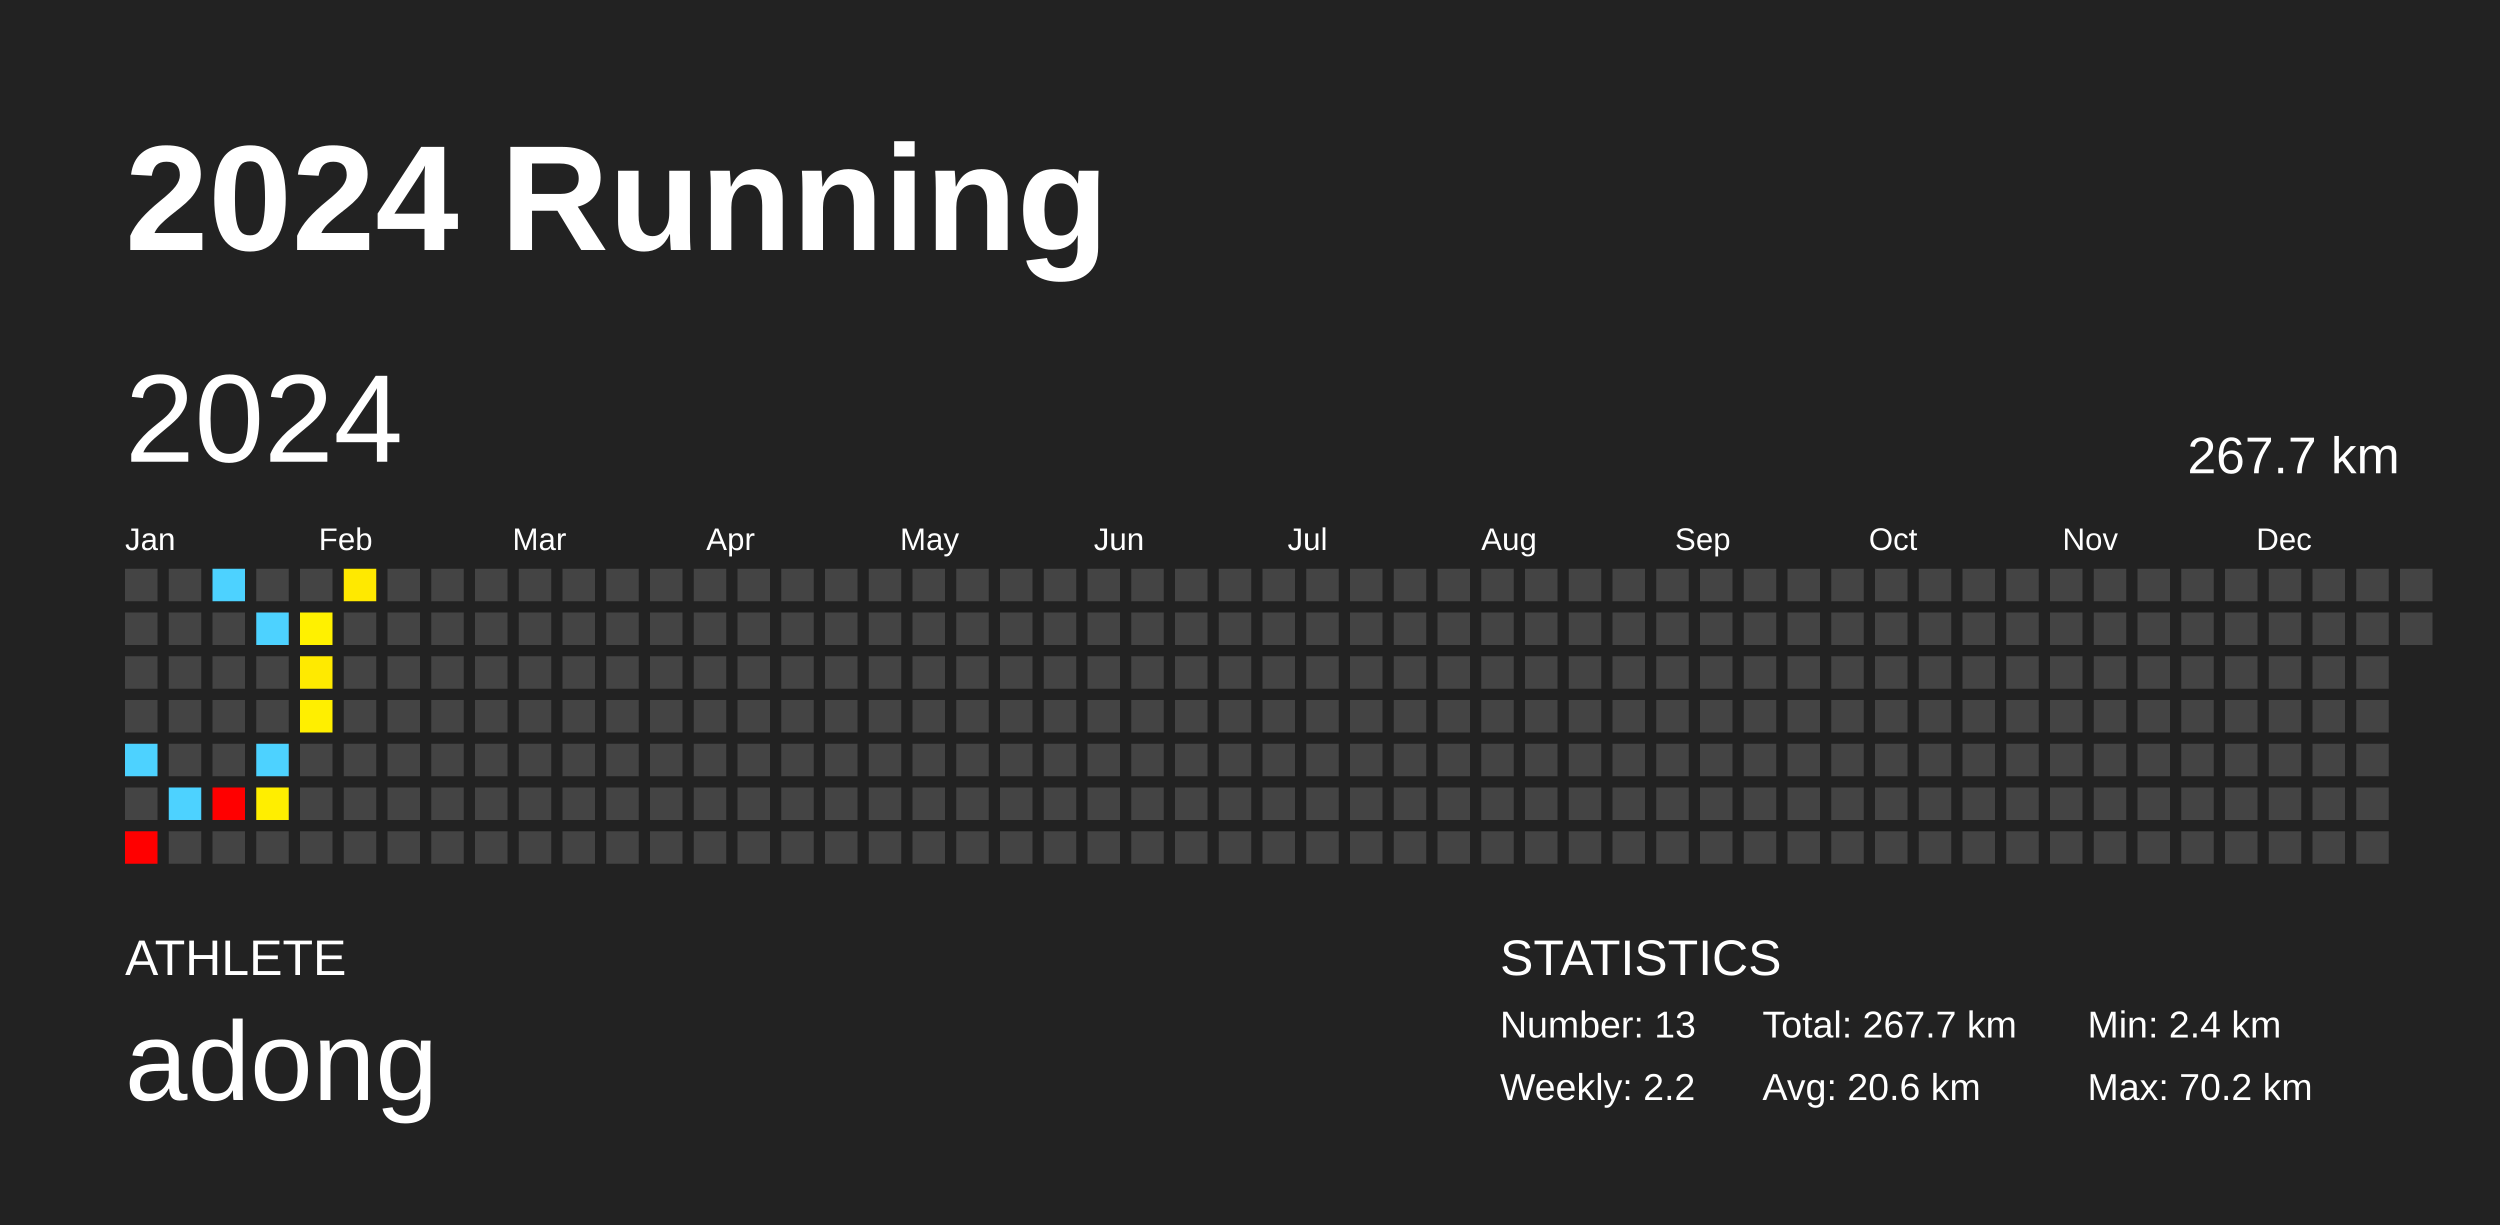
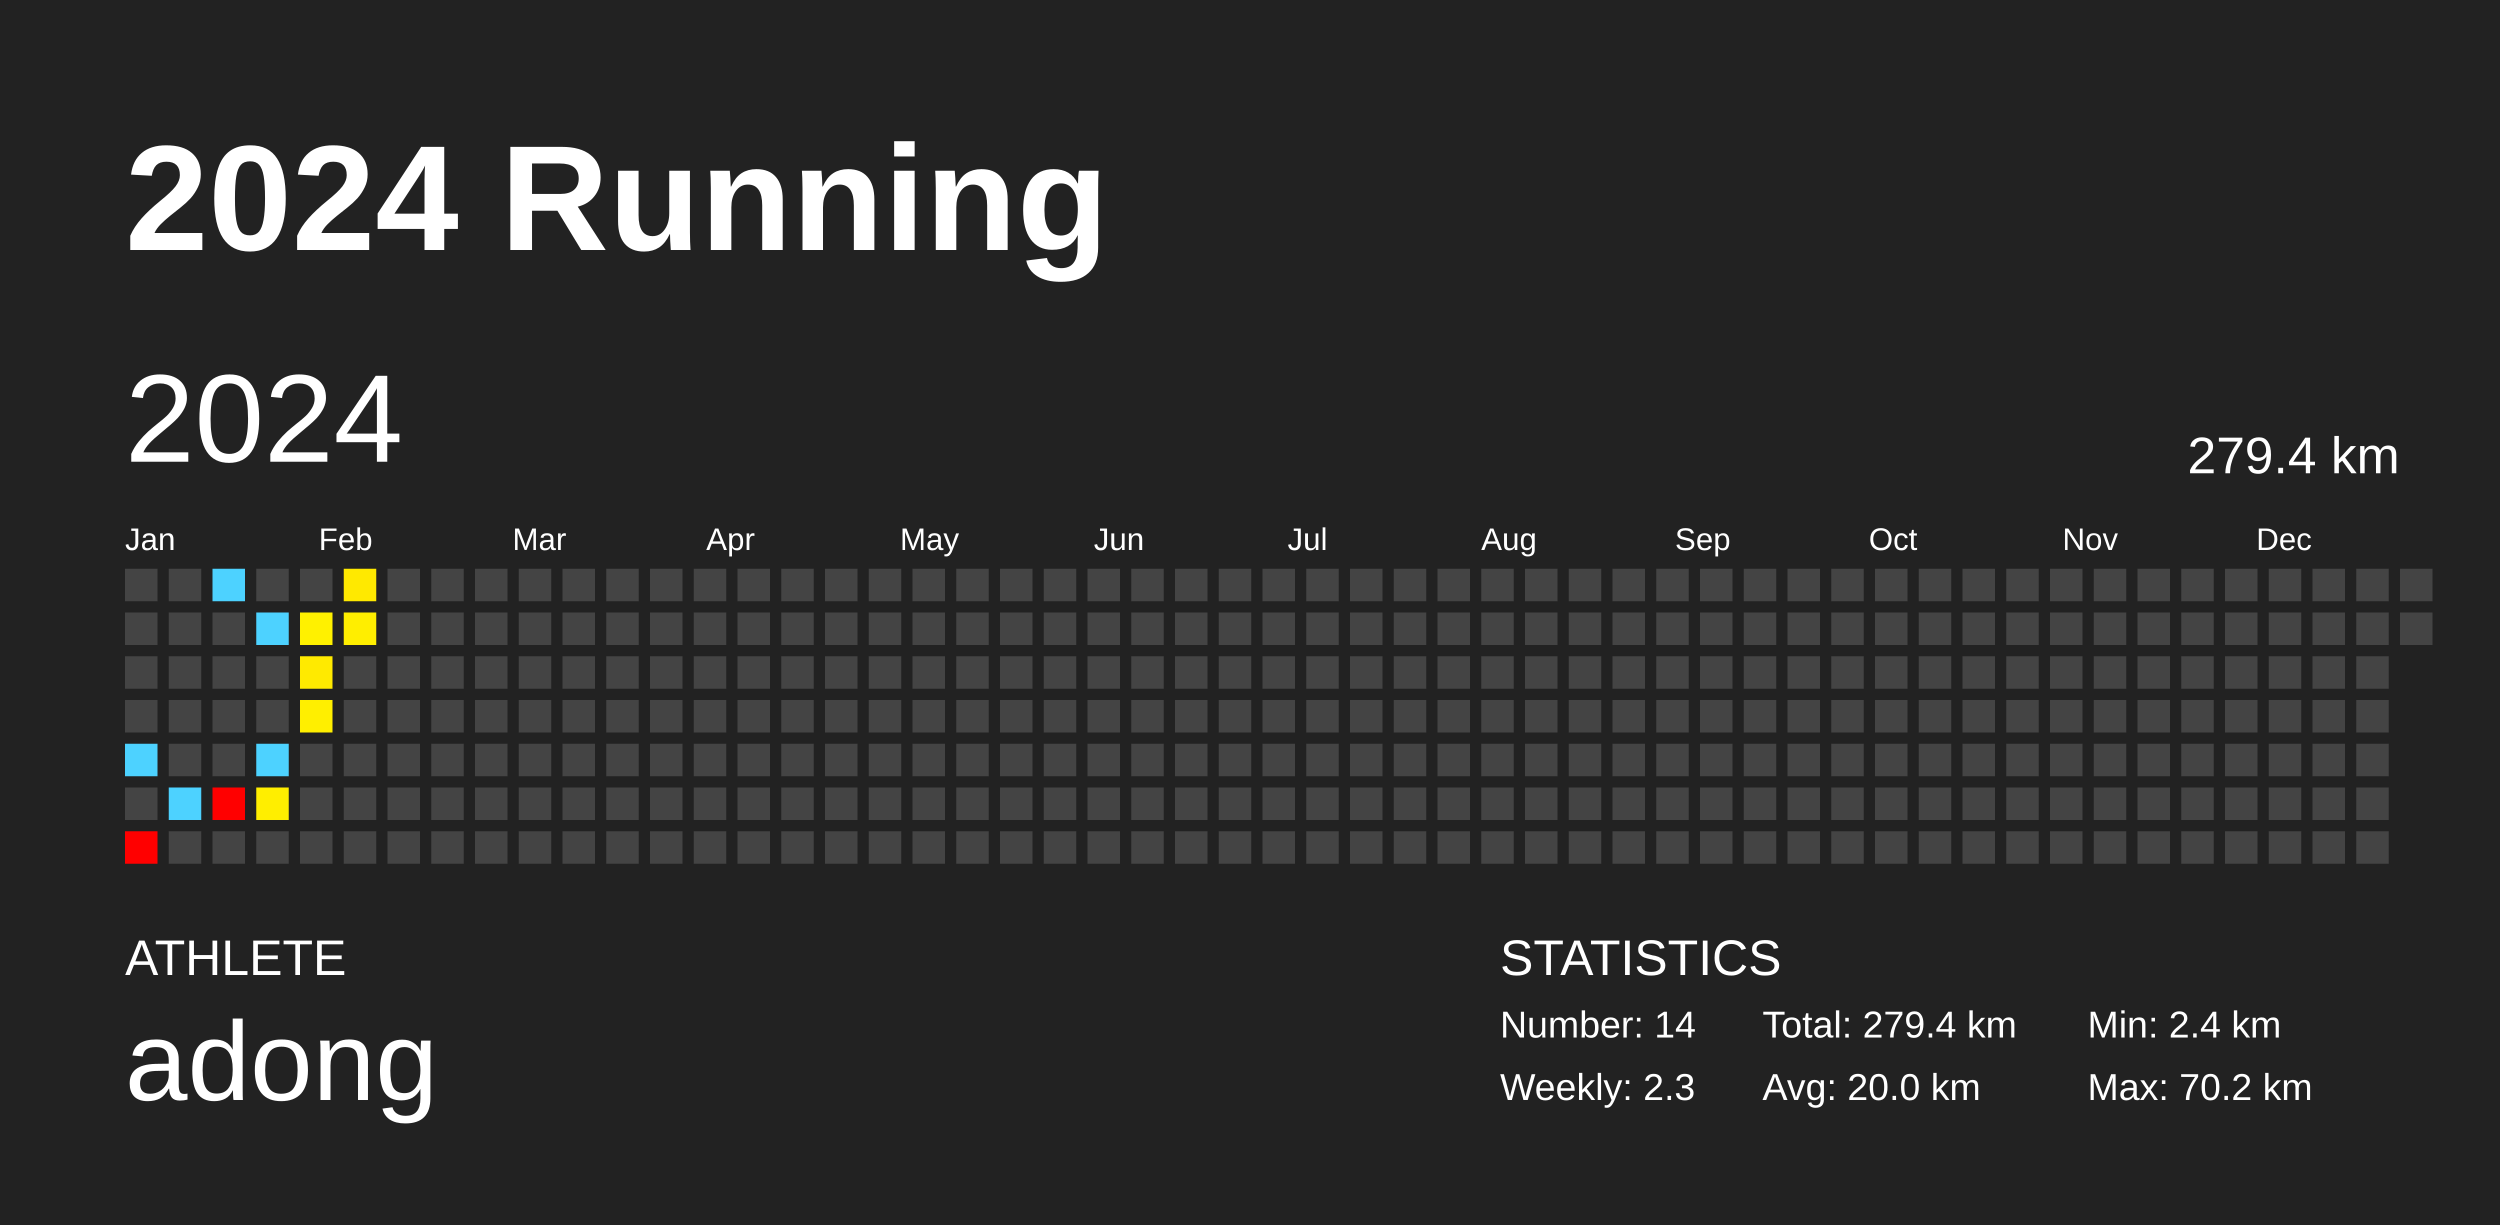
<svg xmlns="http://www.w3.org/2000/svg" baseProfile="full" height="98mm" version="1.1" viewBox="0,0,200,98" width="200mm">
  <defs />
  <rect fill="#222222" height="98" width="200" x="0" y="0" />
  <text fill="#FFFFFF" style="font-size:12px; font-family:Arial; font-weight:bold;" x="10" y="20">2024 Running</text>
  <text fill="#FFFFFF" style="font-size:4px; font-family:Arial" x="10" y="78">ATHLETE</text>
  <text fill="#FFFFFF" style="font-size:9px; font-family:Arial" x="10" y="88">adong</text>
  <text fill="#FFFFFF" style="font-size:4px; font-family:Arial" x="120" y="78">STATISTICS</text>
-   <text fill="#FFFFFF" style="font-size:3px; font-family:Arial" x="120" y="83">Number: 13</text>
-   <text fill="#FFFFFF" style="font-size:3px; font-family:Arial" x="120" y="88">Weekly: 2.2</text>
-   <text fill="#FFFFFF" style="font-size:3px; font-family:Arial" x="141" y="83">Total: 267.7 km</text>
-   <text fill="#FFFFFF" style="font-size:3px; font-family:Arial" x="141" y="88">Avg: 20.6 km</text>
+   <text fill="#FFFFFF" style="font-size:3px; font-family:Arial" x="120" y="83">Number: 14</text>
+   <text fill="#FFFFFF" style="font-size:3px; font-family:Arial" x="120" y="88">Weekly: 2.3</text>
+   <text fill="#FFFFFF" style="font-size:3px; font-family:Arial" x="141" y="83">Total: 279.4 km</text>
+   <text fill="#FFFFFF" style="font-size:3px; font-family:Arial" x="141" y="88">Avg: 20.0 km</text>
  <text fill="#FFFFFF" style="font-size:3px; font-family:Arial" x="167" y="83">Min: 2.4 km</text>
  <text fill="#FFFFFF" style="font-size:3px; font-family:Arial" x="167" y="88">Max: 70.2 km</text>
  <text dominant-baseline="hanging" fill="#FFFFFF" style="font-size:10.0px; font-family:Arial;" x="10" y="30">2024</text>
-   <text dominant-baseline="hanging" fill="#FFFFFF" style="font-size:4.125px; font-family:Arial;" x="175" y="35">267.7 km</text>
+   <text dominant-baseline="hanging" fill="#FFFFFF" style="font-size:4.125px; font-family:Arial;" x="175" y="35">279.4 km</text>
  <text fill="#FFFFFF" style="font-size:2.5px; font-family:Arial" x="10.0" y="44">Jan</text>
  <text fill="#FFFFFF" style="font-size:2.5px; font-family:Arial" x="25.5" y="44">Feb</text>
  <text fill="#FFFFFF" style="font-size:2.5px; font-family:Arial" x="41.0" y="44">Mar</text>
  <text fill="#FFFFFF" style="font-size:2.5px; font-family:Arial" x="56.5" y="44">Apr</text>
  <text fill="#FFFFFF" style="font-size:2.5px; font-family:Arial" x="72.0" y="44">May</text>
  <text fill="#FFFFFF" style="font-size:2.5px; font-family:Arial" x="87.5" y="44">Jun</text>
  <text fill="#FFFFFF" style="font-size:2.5px; font-family:Arial" x="103.0" y="44">Jul</text>
  <text fill="#FFFFFF" style="font-size:2.5px; font-family:Arial" x="118.5" y="44">Aug</text>
  <text fill="#FFFFFF" style="font-size:2.5px; font-family:Arial" x="134.0" y="44">Sep</text>
  <text fill="#FFFFFF" style="font-size:2.5px; font-family:Arial" x="149.5" y="44">Oct</text>
  <text fill="#FFFFFF" style="font-size:2.5px; font-family:Arial" x="165.0" y="44">Nov</text>
  <text fill="#FFFFFF" style="font-size:2.5px; font-family:Arial" x="180.5" y="44">Dec</text>
  <rect fill="#444444" height="2.6" width="2.6" x="10.0" y="45.5" />
  <rect fill="#444444" height="2.6" width="2.6" x="10.0" y="49.0" />
  <rect fill="#444444" height="2.6" width="2.6" x="10.0" y="52.5" />
  <rect fill="#444444" height="2.6" width="2.6" x="10.0" y="56.0" />
  <rect fill="#4dd2ff" height="2.6" width="2.6" x="10.0" y="59.5" />
  <rect fill="#444444" height="2.6" width="2.6" x="10.0" y="63.0" />
  <rect fill="red" height="2.6" width="2.6" x="10.0" y="66.5" />
  <rect fill="#444444" height="2.6" width="2.6" x="13.5" y="45.5" />
  <rect fill="#444444" height="2.6" width="2.6" x="13.5" y="49.0" />
  <rect fill="#444444" height="2.6" width="2.6" x="13.5" y="52.5" />
  <rect fill="#444444" height="2.6" width="2.6" x="13.5" y="56.0" />
  <rect fill="#444444" height="2.6" width="2.6" x="13.5" y="59.5" />
  <rect fill="#4dd2ff" height="2.6" width="2.6" x="13.5" y="63.0" />
  <rect fill="#444444" height="2.6" width="2.6" x="13.5" y="66.5" />
  <rect fill="#4dd2ff" height="2.6" width="2.6" x="17.0" y="45.5" />
  <rect fill="#444444" height="2.6" width="2.6" x="17.0" y="49.0" />
  <rect fill="#444444" height="2.6" width="2.6" x="17.0" y="52.5" />
  <rect fill="#444444" height="2.6" width="2.6" x="17.0" y="56.0" />
  <rect fill="#444444" height="2.6" width="2.6" x="17.0" y="59.5" />
  <rect fill="red" height="2.6" width="2.6" x="17.0" y="63.0" />
  <rect fill="#444444" height="2.6" width="2.6" x="17.0" y="66.5" />
  <rect fill="#444444" height="2.6" width="2.6" x="20.5" y="45.5" />
  <rect fill="#4dd2ff" height="2.6" width="2.6" x="20.5" y="49.0" />
  <rect fill="#444444" height="2.6" width="2.6" x="20.5" y="52.5" />
  <rect fill="#444444" height="2.6" width="2.6" x="20.5" y="56.0" />
  <rect fill="#4dd2ff" height="2.6" width="2.6" x="20.5" y="59.5" />
  <rect fill="#ffee00" height="2.6" width="2.6" x="20.5" y="63.0" />
  <rect fill="#444444" height="2.6" width="2.6" x="20.5" y="66.5" />
  <rect fill="#444444" height="2.6" width="2.6" x="24.0" y="45.5" />
  <rect fill="#fff100" height="2.6" width="2.6" x="24.0" y="49.0" />
  <rect fill="#ffea00" height="2.6" width="2.6" x="24.0" y="52.5" />
  <rect fill="#ffef00" height="2.6" width="2.6" x="24.0" y="56.0" />
  <rect fill="#444444" height="2.6" width="2.6" x="24.0" y="59.5" />
  <rect fill="#444444" height="2.6" width="2.6" x="24.0" y="63.0" />
  <rect fill="#444444" height="2.6" width="2.6" x="24.0" y="66.5" />
  <rect fill="#ffe900" height="2.6" width="2.6" x="27.5" y="45.5" />
-   <rect fill="#444444" height="2.6" width="2.6" x="27.5" y="49.0" />
+   <rect fill="#ffee00" height="2.6" width="2.6" x="27.5" y="49.0" />
  <rect fill="#444444" height="2.6" width="2.6" x="27.5" y="52.5" />
  <rect fill="#444444" height="2.6" width="2.6" x="27.5" y="56.0" />
  <rect fill="#444444" height="2.6" width="2.6" x="27.5" y="59.5" />
  <rect fill="#444444" height="2.6" width="2.6" x="27.5" y="63.0" />
  <rect fill="#444444" height="2.6" width="2.6" x="27.5" y="66.5" />
  <rect fill="#444444" height="2.6" width="2.6" x="31.0" y="45.5" />
  <rect fill="#444444" height="2.6" width="2.6" x="31.0" y="49.0" />
  <rect fill="#444444" height="2.6" width="2.6" x="31.0" y="52.5" />
  <rect fill="#444444" height="2.6" width="2.6" x="31.0" y="56.0" />
  <rect fill="#444444" height="2.6" width="2.6" x="31.0" y="59.5" />
  <rect fill="#444444" height="2.6" width="2.6" x="31.0" y="63.0" />
  <rect fill="#444444" height="2.6" width="2.6" x="31.0" y="66.5" />
  <rect fill="#444444" height="2.6" width="2.6" x="34.5" y="45.5" />
  <rect fill="#444444" height="2.6" width="2.6" x="34.5" y="49.0" />
  <rect fill="#444444" height="2.6" width="2.6" x="34.5" y="52.5" />
  <rect fill="#444444" height="2.6" width="2.6" x="34.5" y="56.0" />
  <rect fill="#444444" height="2.6" width="2.6" x="34.5" y="59.5" />
  <rect fill="#444444" height="2.6" width="2.6" x="34.5" y="63.0" />
  <rect fill="#444444" height="2.6" width="2.6" x="34.5" y="66.5" />
  <rect fill="#444444" height="2.6" width="2.6" x="38.0" y="45.5" />
  <rect fill="#444444" height="2.6" width="2.6" x="38.0" y="49.0" />
  <rect fill="#444444" height="2.6" width="2.6" x="38.0" y="52.5" />
  <rect fill="#444444" height="2.6" width="2.6" x="38.0" y="56.0" />
  <rect fill="#444444" height="2.6" width="2.6" x="38.0" y="59.5" />
  <rect fill="#444444" height="2.6" width="2.6" x="38.0" y="63.0" />
  <rect fill="#444444" height="2.6" width="2.6" x="38.0" y="66.5" />
  <rect fill="#444444" height="2.6" width="2.6" x="41.5" y="45.5" />
  <rect fill="#444444" height="2.6" width="2.6" x="41.5" y="49.0" />
  <rect fill="#444444" height="2.6" width="2.6" x="41.5" y="52.5" />
  <rect fill="#444444" height="2.6" width="2.6" x="41.5" y="56.0" />
  <rect fill="#444444" height="2.6" width="2.6" x="41.5" y="59.5" />
  <rect fill="#444444" height="2.6" width="2.6" x="41.5" y="63.0" />
  <rect fill="#444444" height="2.6" width="2.6" x="41.5" y="66.5" />
  <rect fill="#444444" height="2.6" width="2.6" x="45.0" y="45.5" />
  <rect fill="#444444" height="2.6" width="2.6" x="45.0" y="49.0" />
  <rect fill="#444444" height="2.6" width="2.6" x="45.0" y="52.5" />
  <rect fill="#444444" height="2.6" width="2.6" x="45.0" y="56.0" />
  <rect fill="#444444" height="2.6" width="2.6" x="45.0" y="59.5" />
  <rect fill="#444444" height="2.6" width="2.6" x="45.0" y="63.0" />
  <rect fill="#444444" height="2.6" width="2.6" x="45.0" y="66.5" />
  <rect fill="#444444" height="2.6" width="2.6" x="48.5" y="45.5" />
  <rect fill="#444444" height="2.6" width="2.6" x="48.5" y="49.0" />
  <rect fill="#444444" height="2.6" width="2.6" x="48.5" y="52.5" />
  <rect fill="#444444" height="2.6" width="2.6" x="48.5" y="56.0" />
  <rect fill="#444444" height="2.6" width="2.6" x="48.5" y="59.5" />
  <rect fill="#444444" height="2.6" width="2.6" x="48.5" y="63.0" />
  <rect fill="#444444" height="2.6" width="2.6" x="48.5" y="66.5" />
  <rect fill="#444444" height="2.6" width="2.6" x="52.0" y="45.5" />
  <rect fill="#444444" height="2.6" width="2.6" x="52.0" y="49.0" />
  <rect fill="#444444" height="2.6" width="2.6" x="52.0" y="52.5" />
  <rect fill="#444444" height="2.6" width="2.6" x="52.0" y="56.0" />
  <rect fill="#444444" height="2.6" width="2.6" x="52.0" y="59.5" />
  <rect fill="#444444" height="2.6" width="2.6" x="52.0" y="63.0" />
  <rect fill="#444444" height="2.6" width="2.6" x="52.0" y="66.5" />
  <rect fill="#444444" height="2.6" width="2.6" x="55.5" y="45.5" />
  <rect fill="#444444" height="2.6" width="2.6" x="55.5" y="49.0" />
  <rect fill="#444444" height="2.6" width="2.6" x="55.5" y="52.5" />
  <rect fill="#444444" height="2.6" width="2.6" x="55.5" y="56.0" />
  <rect fill="#444444" height="2.6" width="2.6" x="55.5" y="59.5" />
  <rect fill="#444444" height="2.6" width="2.6" x="55.5" y="63.0" />
  <rect fill="#444444" height="2.6" width="2.6" x="55.5" y="66.5" />
  <rect fill="#444444" height="2.6" width="2.6" x="59.0" y="45.5" />
  <rect fill="#444444" height="2.6" width="2.6" x="59.0" y="49.0" />
  <rect fill="#444444" height="2.6" width="2.6" x="59.0" y="52.5" />
  <rect fill="#444444" height="2.6" width="2.6" x="59.0" y="56.0" />
  <rect fill="#444444" height="2.6" width="2.6" x="59.0" y="59.5" />
  <rect fill="#444444" height="2.6" width="2.6" x="59.0" y="63.0" />
  <rect fill="#444444" height="2.6" width="2.6" x="59.0" y="66.5" />
  <rect fill="#444444" height="2.6" width="2.6" x="62.5" y="45.5" />
  <rect fill="#444444" height="2.6" width="2.6" x="62.5" y="49.0" />
  <rect fill="#444444" height="2.6" width="2.6" x="62.5" y="52.5" />
  <rect fill="#444444" height="2.6" width="2.6" x="62.5" y="56.0" />
  <rect fill="#444444" height="2.6" width="2.6" x="62.5" y="59.5" />
  <rect fill="#444444" height="2.6" width="2.6" x="62.5" y="63.0" />
  <rect fill="#444444" height="2.6" width="2.6" x="62.5" y="66.5" />
  <rect fill="#444444" height="2.6" width="2.6" x="66.0" y="45.5" />
  <rect fill="#444444" height="2.6" width="2.6" x="66.0" y="49.0" />
  <rect fill="#444444" height="2.6" width="2.6" x="66.0" y="52.5" />
  <rect fill="#444444" height="2.6" width="2.6" x="66.0" y="56.0" />
  <rect fill="#444444" height="2.6" width="2.6" x="66.0" y="59.5" />
  <rect fill="#444444" height="2.6" width="2.6" x="66.0" y="63.0" />
  <rect fill="#444444" height="2.6" width="2.6" x="66.0" y="66.5" />
  <rect fill="#444444" height="2.6" width="2.6" x="69.5" y="45.5" />
  <rect fill="#444444" height="2.6" width="2.6" x="69.5" y="49.0" />
  <rect fill="#444444" height="2.6" width="2.6" x="69.5" y="52.5" />
  <rect fill="#444444" height="2.6" width="2.6" x="69.5" y="56.0" />
  <rect fill="#444444" height="2.6" width="2.6" x="69.5" y="59.5" />
  <rect fill="#444444" height="2.6" width="2.6" x="69.5" y="63.0" />
  <rect fill="#444444" height="2.6" width="2.6" x="69.5" y="66.5" />
  <rect fill="#444444" height="2.6" width="2.6" x="73.0" y="45.5" />
  <rect fill="#444444" height="2.6" width="2.6" x="73.0" y="49.0" />
  <rect fill="#444444" height="2.6" width="2.6" x="73.0" y="52.5" />
  <rect fill="#444444" height="2.6" width="2.6" x="73.0" y="56.0" />
  <rect fill="#444444" height="2.6" width="2.6" x="73.0" y="59.5" />
  <rect fill="#444444" height="2.6" width="2.6" x="73.0" y="63.0" />
  <rect fill="#444444" height="2.6" width="2.6" x="73.0" y="66.5" />
  <rect fill="#444444" height="2.6" width="2.6" x="76.5" y="45.5" />
  <rect fill="#444444" height="2.6" width="2.6" x="76.5" y="49.0" />
  <rect fill="#444444" height="2.6" width="2.6" x="76.5" y="52.5" />
  <rect fill="#444444" height="2.6" width="2.6" x="76.5" y="56.0" />
  <rect fill="#444444" height="2.6" width="2.6" x="76.5" y="59.5" />
  <rect fill="#444444" height="2.6" width="2.6" x="76.5" y="63.0" />
  <rect fill="#444444" height="2.6" width="2.6" x="76.5" y="66.5" />
  <rect fill="#444444" height="2.6" width="2.6" x="80.0" y="45.5" />
  <rect fill="#444444" height="2.6" width="2.6" x="80.0" y="49.0" />
  <rect fill="#444444" height="2.6" width="2.6" x="80.0" y="52.5" />
  <rect fill="#444444" height="2.6" width="2.6" x="80.0" y="56.0" />
  <rect fill="#444444" height="2.6" width="2.6" x="80.0" y="59.5" />
  <rect fill="#444444" height="2.6" width="2.6" x="80.0" y="63.0" />
  <rect fill="#444444" height="2.6" width="2.6" x="80.0" y="66.5" />
  <rect fill="#444444" height="2.6" width="2.6" x="83.5" y="45.5" />
  <rect fill="#444444" height="2.6" width="2.6" x="83.5" y="49.0" />
  <rect fill="#444444" height="2.6" width="2.6" x="83.5" y="52.5" />
  <rect fill="#444444" height="2.6" width="2.6" x="83.5" y="56.0" />
  <rect fill="#444444" height="2.6" width="2.6" x="83.5" y="59.5" />
  <rect fill="#444444" height="2.6" width="2.6" x="83.5" y="63.0" />
  <rect fill="#444444" height="2.6" width="2.6" x="83.5" y="66.5" />
  <rect fill="#444444" height="2.6" width="2.6" x="87.0" y="45.5" />
  <rect fill="#444444" height="2.6" width="2.6" x="87.0" y="49.0" />
  <rect fill="#444444" height="2.6" width="2.6" x="87.0" y="52.5" />
  <rect fill="#444444" height="2.6" width="2.6" x="87.0" y="56.0" />
  <rect fill="#444444" height="2.6" width="2.6" x="87.0" y="59.5" />
  <rect fill="#444444" height="2.6" width="2.6" x="87.0" y="63.0" />
  <rect fill="#444444" height="2.6" width="2.6" x="87.0" y="66.5" />
  <rect fill="#444444" height="2.6" width="2.6" x="90.5" y="45.5" />
  <rect fill="#444444" height="2.6" width="2.6" x="90.5" y="49.0" />
  <rect fill="#444444" height="2.6" width="2.6" x="90.5" y="52.5" />
  <rect fill="#444444" height="2.6" width="2.6" x="90.5" y="56.0" />
  <rect fill="#444444" height="2.6" width="2.6" x="90.5" y="59.5" />
  <rect fill="#444444" height="2.6" width="2.6" x="90.5" y="63.0" />
  <rect fill="#444444" height="2.6" width="2.6" x="90.5" y="66.5" />
  <rect fill="#444444" height="2.6" width="2.6" x="94.0" y="45.5" />
  <rect fill="#444444" height="2.6" width="2.6" x="94.0" y="49.0" />
  <rect fill="#444444" height="2.6" width="2.6" x="94.0" y="52.5" />
  <rect fill="#444444" height="2.6" width="2.6" x="94.0" y="56.0" />
  <rect fill="#444444" height="2.6" width="2.6" x="94.0" y="59.5" />
  <rect fill="#444444" height="2.6" width="2.6" x="94.0" y="63.0" />
  <rect fill="#444444" height="2.6" width="2.6" x="94.0" y="66.5" />
  <rect fill="#444444" height="2.6" width="2.6" x="97.5" y="45.5" />
  <rect fill="#444444" height="2.6" width="2.6" x="97.5" y="49.0" />
  <rect fill="#444444" height="2.6" width="2.6" x="97.5" y="52.5" />
  <rect fill="#444444" height="2.6" width="2.6" x="97.5" y="56.0" />
  <rect fill="#444444" height="2.6" width="2.6" x="97.5" y="59.5" />
  <rect fill="#444444" height="2.6" width="2.6" x="97.5" y="63.0" />
  <rect fill="#444444" height="2.6" width="2.6" x="97.5" y="66.5" />
  <rect fill="#444444" height="2.6" width="2.6" x="101.0" y="45.5" />
  <rect fill="#444444" height="2.6" width="2.6" x="101.0" y="49.0" />
  <rect fill="#444444" height="2.6" width="2.6" x="101.0" y="52.5" />
  <rect fill="#444444" height="2.6" width="2.6" x="101.0" y="56.0" />
  <rect fill="#444444" height="2.6" width="2.6" x="101.0" y="59.5" />
  <rect fill="#444444" height="2.6" width="2.6" x="101.0" y="63.0" />
  <rect fill="#444444" height="2.6" width="2.6" x="101.0" y="66.5" />
  <rect fill="#444444" height="2.6" width="2.6" x="104.5" y="45.5" />
  <rect fill="#444444" height="2.6" width="2.6" x="104.5" y="49.0" />
  <rect fill="#444444" height="2.6" width="2.6" x="104.5" y="52.5" />
  <rect fill="#444444" height="2.6" width="2.6" x="104.5" y="56.0" />
  <rect fill="#444444" height="2.6" width="2.6" x="104.5" y="59.5" />
  <rect fill="#444444" height="2.6" width="2.6" x="104.5" y="63.0" />
  <rect fill="#444444" height="2.6" width="2.6" x="104.5" y="66.5" />
  <rect fill="#444444" height="2.6" width="2.6" x="108.0" y="45.5" />
  <rect fill="#444444" height="2.6" width="2.6" x="108.0" y="49.0" />
  <rect fill="#444444" height="2.6" width="2.6" x="108.0" y="52.5" />
  <rect fill="#444444" height="2.6" width="2.6" x="108.0" y="56.0" />
  <rect fill="#444444" height="2.6" width="2.6" x="108.0" y="59.5" />
  <rect fill="#444444" height="2.6" width="2.6" x="108.0" y="63.0" />
  <rect fill="#444444" height="2.6" width="2.6" x="108.0" y="66.5" />
  <rect fill="#444444" height="2.6" width="2.6" x="111.5" y="45.5" />
  <rect fill="#444444" height="2.6" width="2.6" x="111.5" y="49.0" />
  <rect fill="#444444" height="2.6" width="2.6" x="111.5" y="52.5" />
  <rect fill="#444444" height="2.6" width="2.6" x="111.5" y="56.0" />
  <rect fill="#444444" height="2.6" width="2.6" x="111.5" y="59.5" />
  <rect fill="#444444" height="2.6" width="2.6" x="111.5" y="63.0" />
  <rect fill="#444444" height="2.6" width="2.6" x="111.5" y="66.5" />
  <rect fill="#444444" height="2.6" width="2.6" x="115.0" y="45.5" />
  <rect fill="#444444" height="2.6" width="2.6" x="115.0" y="49.0" />
  <rect fill="#444444" height="2.6" width="2.6" x="115.0" y="52.5" />
  <rect fill="#444444" height="2.6" width="2.6" x="115.0" y="56.0" />
  <rect fill="#444444" height="2.6" width="2.6" x="115.0" y="59.5" />
  <rect fill="#444444" height="2.6" width="2.6" x="115.0" y="63.0" />
  <rect fill="#444444" height="2.6" width="2.6" x="115.0" y="66.5" />
  <rect fill="#444444" height="2.6" width="2.6" x="118.5" y="45.5" />
  <rect fill="#444444" height="2.6" width="2.6" x="118.5" y="49.0" />
  <rect fill="#444444" height="2.6" width="2.6" x="118.5" y="52.5" />
  <rect fill="#444444" height="2.6" width="2.6" x="118.5" y="56.0" />
  <rect fill="#444444" height="2.6" width="2.6" x="118.5" y="59.5" />
  <rect fill="#444444" height="2.6" width="2.6" x="118.5" y="63.0" />
  <rect fill="#444444" height="2.6" width="2.6" x="118.5" y="66.5" />
  <rect fill="#444444" height="2.6" width="2.6" x="122.0" y="45.5" />
  <rect fill="#444444" height="2.6" width="2.6" x="122.0" y="49.0" />
  <rect fill="#444444" height="2.6" width="2.6" x="122.0" y="52.5" />
  <rect fill="#444444" height="2.6" width="2.6" x="122.0" y="56.0" />
  <rect fill="#444444" height="2.6" width="2.6" x="122.0" y="59.5" />
  <rect fill="#444444" height="2.6" width="2.6" x="122.0" y="63.0" />
  <rect fill="#444444" height="2.6" width="2.6" x="122.0" y="66.5" />
  <rect fill="#444444" height="2.6" width="2.6" x="125.5" y="45.5" />
  <rect fill="#444444" height="2.6" width="2.6" x="125.5" y="49.0" />
  <rect fill="#444444" height="2.6" width="2.6" x="125.5" y="52.5" />
  <rect fill="#444444" height="2.6" width="2.6" x="125.5" y="56.0" />
  <rect fill="#444444" height="2.6" width="2.6" x="125.5" y="59.5" />
  <rect fill="#444444" height="2.6" width="2.6" x="125.5" y="63.0" />
  <rect fill="#444444" height="2.6" width="2.6" x="125.5" y="66.5" />
  <rect fill="#444444" height="2.6" width="2.6" x="129.0" y="45.5" />
  <rect fill="#444444" height="2.6" width="2.6" x="129.0" y="49.0" />
  <rect fill="#444444" height="2.6" width="2.6" x="129.0" y="52.5" />
  <rect fill="#444444" height="2.6" width="2.6" x="129.0" y="56.0" />
  <rect fill="#444444" height="2.6" width="2.6" x="129.0" y="59.5" />
  <rect fill="#444444" height="2.6" width="2.6" x="129.0" y="63.0" />
  <rect fill="#444444" height="2.6" width="2.6" x="129.0" y="66.5" />
  <rect fill="#444444" height="2.6" width="2.6" x="132.5" y="45.5" />
  <rect fill="#444444" height="2.6" width="2.6" x="132.5" y="49.0" />
  <rect fill="#444444" height="2.6" width="2.6" x="132.5" y="52.5" />
  <rect fill="#444444" height="2.6" width="2.6" x="132.5" y="56.0" />
  <rect fill="#444444" height="2.6" width="2.6" x="132.5" y="59.5" />
  <rect fill="#444444" height="2.6" width="2.6" x="132.5" y="63.0" />
  <rect fill="#444444" height="2.6" width="2.6" x="132.5" y="66.5" />
  <rect fill="#444444" height="2.6" width="2.6" x="136.0" y="45.5" />
  <rect fill="#444444" height="2.6" width="2.6" x="136.0" y="49.0" />
  <rect fill="#444444" height="2.6" width="2.6" x="136.0" y="52.5" />
  <rect fill="#444444" height="2.6" width="2.6" x="136.0" y="56.0" />
  <rect fill="#444444" height="2.6" width="2.6" x="136.0" y="59.5" />
  <rect fill="#444444" height="2.6" width="2.6" x="136.0" y="63.0" />
  <rect fill="#444444" height="2.6" width="2.6" x="136.0" y="66.5" />
  <rect fill="#444444" height="2.6" width="2.6" x="139.5" y="45.5" />
  <rect fill="#444444" height="2.6" width="2.6" x="139.5" y="49.0" />
  <rect fill="#444444" height="2.6" width="2.6" x="139.5" y="52.5" />
  <rect fill="#444444" height="2.6" width="2.6" x="139.5" y="56.0" />
  <rect fill="#444444" height="2.6" width="2.6" x="139.5" y="59.5" />
  <rect fill="#444444" height="2.6" width="2.6" x="139.5" y="63.0" />
  <rect fill="#444444" height="2.6" width="2.6" x="139.5" y="66.5" />
  <rect fill="#444444" height="2.6" width="2.6" x="143.0" y="45.5" />
  <rect fill="#444444" height="2.6" width="2.6" x="143.0" y="49.0" />
  <rect fill="#444444" height="2.6" width="2.6" x="143.0" y="52.5" />
  <rect fill="#444444" height="2.6" width="2.6" x="143.0" y="56.0" />
  <rect fill="#444444" height="2.6" width="2.6" x="143.0" y="59.5" />
  <rect fill="#444444" height="2.6" width="2.6" x="143.0" y="63.0" />
  <rect fill="#444444" height="2.6" width="2.6" x="143.0" y="66.5" />
  <rect fill="#444444" height="2.6" width="2.6" x="146.5" y="45.5" />
  <rect fill="#444444" height="2.6" width="2.6" x="146.5" y="49.0" />
  <rect fill="#444444" height="2.6" width="2.6" x="146.5" y="52.5" />
  <rect fill="#444444" height="2.6" width="2.6" x="146.5" y="56.0" />
  <rect fill="#444444" height="2.6" width="2.6" x="146.5" y="59.5" />
  <rect fill="#444444" height="2.6" width="2.6" x="146.5" y="63.0" />
  <rect fill="#444444" height="2.6" width="2.6" x="146.5" y="66.5" />
  <rect fill="#444444" height="2.6" width="2.6" x="150.0" y="45.5" />
  <rect fill="#444444" height="2.6" width="2.6" x="150.0" y="49.0" />
  <rect fill="#444444" height="2.6" width="2.6" x="150.0" y="52.5" />
  <rect fill="#444444" height="2.6" width="2.6" x="150.0" y="56.0" />
  <rect fill="#444444" height="2.6" width="2.6" x="150.0" y="59.5" />
  <rect fill="#444444" height="2.6" width="2.6" x="150.0" y="63.0" />
  <rect fill="#444444" height="2.6" width="2.6" x="150.0" y="66.5" />
  <rect fill="#444444" height="2.6" width="2.6" x="153.5" y="45.5" />
  <rect fill="#444444" height="2.6" width="2.6" x="153.5" y="49.0" />
  <rect fill="#444444" height="2.6" width="2.6" x="153.5" y="52.5" />
  <rect fill="#444444" height="2.6" width="2.6" x="153.5" y="56.0" />
  <rect fill="#444444" height="2.6" width="2.6" x="153.5" y="59.5" />
  <rect fill="#444444" height="2.6" width="2.6" x="153.5" y="63.0" />
  <rect fill="#444444" height="2.6" width="2.6" x="153.5" y="66.5" />
  <rect fill="#444444" height="2.6" width="2.6" x="157.0" y="45.5" />
  <rect fill="#444444" height="2.6" width="2.6" x="157.0" y="49.0" />
  <rect fill="#444444" height="2.6" width="2.6" x="157.0" y="52.5" />
  <rect fill="#444444" height="2.6" width="2.6" x="157.0" y="56.0" />
  <rect fill="#444444" height="2.6" width="2.6" x="157.0" y="59.5" />
  <rect fill="#444444" height="2.6" width="2.6" x="157.0" y="63.0" />
  <rect fill="#444444" height="2.6" width="2.6" x="157.0" y="66.5" />
  <rect fill="#444444" height="2.6" width="2.6" x="160.5" y="45.5" />
  <rect fill="#444444" height="2.6" width="2.6" x="160.5" y="49.0" />
  <rect fill="#444444" height="2.6" width="2.6" x="160.5" y="52.5" />
  <rect fill="#444444" height="2.6" width="2.6" x="160.5" y="56.0" />
  <rect fill="#444444" height="2.6" width="2.6" x="160.5" y="59.5" />
  <rect fill="#444444" height="2.6" width="2.6" x="160.5" y="63.0" />
  <rect fill="#444444" height="2.6" width="2.6" x="160.5" y="66.5" />
  <rect fill="#444444" height="2.6" width="2.6" x="164.0" y="45.5" />
  <rect fill="#444444" height="2.6" width="2.6" x="164.0" y="49.0" />
  <rect fill="#444444" height="2.6" width="2.6" x="164.0" y="52.5" />
  <rect fill="#444444" height="2.6" width="2.6" x="164.0" y="56.0" />
  <rect fill="#444444" height="2.6" width="2.6" x="164.0" y="59.5" />
  <rect fill="#444444" height="2.6" width="2.6" x="164.0" y="63.0" />
  <rect fill="#444444" height="2.6" width="2.6" x="164.0" y="66.5" />
  <rect fill="#444444" height="2.6" width="2.6" x="167.5" y="45.5" />
  <rect fill="#444444" height="2.6" width="2.6" x="167.5" y="49.0" />
  <rect fill="#444444" height="2.6" width="2.6" x="167.5" y="52.5" />
  <rect fill="#444444" height="2.6" width="2.6" x="167.5" y="56.0" />
  <rect fill="#444444" height="2.6" width="2.6" x="167.5" y="59.5" />
  <rect fill="#444444" height="2.6" width="2.6" x="167.5" y="63.0" />
  <rect fill="#444444" height="2.6" width="2.6" x="167.5" y="66.5" />
  <rect fill="#444444" height="2.6" width="2.6" x="171.0" y="45.5" />
  <rect fill="#444444" height="2.6" width="2.6" x="171.0" y="49.0" />
  <rect fill="#444444" height="2.6" width="2.6" x="171.0" y="52.5" />
  <rect fill="#444444" height="2.6" width="2.6" x="171.0" y="56.0" />
  <rect fill="#444444" height="2.6" width="2.6" x="171.0" y="59.5" />
  <rect fill="#444444" height="2.6" width="2.6" x="171.0" y="63.0" />
  <rect fill="#444444" height="2.6" width="2.6" x="171.0" y="66.5" />
  <rect fill="#444444" height="2.6" width="2.6" x="174.5" y="45.5" />
  <rect fill="#444444" height="2.6" width="2.6" x="174.5" y="49.0" />
  <rect fill="#444444" height="2.6" width="2.6" x="174.5" y="52.5" />
  <rect fill="#444444" height="2.6" width="2.6" x="174.5" y="56.0" />
  <rect fill="#444444" height="2.6" width="2.6" x="174.5" y="59.5" />
  <rect fill="#444444" height="2.6" width="2.6" x="174.5" y="63.0" />
  <rect fill="#444444" height="2.6" width="2.6" x="174.5" y="66.5" />
  <rect fill="#444444" height="2.6" width="2.6" x="178.0" y="45.5" />
  <rect fill="#444444" height="2.6" width="2.6" x="178.0" y="49.0" />
  <rect fill="#444444" height="2.6" width="2.6" x="178.0" y="52.5" />
  <rect fill="#444444" height="2.6" width="2.6" x="178.0" y="56.0" />
  <rect fill="#444444" height="2.6" width="2.6" x="178.0" y="59.5" />
  <rect fill="#444444" height="2.6" width="2.6" x="178.0" y="63.0" />
  <rect fill="#444444" height="2.6" width="2.6" x="178.0" y="66.5" />
  <rect fill="#444444" height="2.6" width="2.6" x="181.5" y="45.5" />
  <rect fill="#444444" height="2.6" width="2.6" x="181.5" y="49.0" />
  <rect fill="#444444" height="2.6" width="2.6" x="181.5" y="52.5" />
  <rect fill="#444444" height="2.6" width="2.6" x="181.5" y="56.0" />
  <rect fill="#444444" height="2.6" width="2.6" x="181.5" y="59.5" />
  <rect fill="#444444" height="2.6" width="2.6" x="181.5" y="63.0" />
  <rect fill="#444444" height="2.6" width="2.6" x="181.5" y="66.5" />
  <rect fill="#444444" height="2.6" width="2.6" x="185.0" y="45.5" />
  <rect fill="#444444" height="2.6" width="2.6" x="185.0" y="49.0" />
  <rect fill="#444444" height="2.6" width="2.6" x="185.0" y="52.5" />
  <rect fill="#444444" height="2.6" width="2.6" x="185.0" y="56.0" />
  <rect fill="#444444" height="2.6" width="2.6" x="185.0" y="59.5" />
  <rect fill="#444444" height="2.6" width="2.6" x="185.0" y="63.0" />
  <rect fill="#444444" height="2.6" width="2.6" x="185.0" y="66.5" />
  <rect fill="#444444" height="2.6" width="2.6" x="188.5" y="45.5" />
  <rect fill="#444444" height="2.6" width="2.6" x="188.5" y="49.0" />
  <rect fill="#444444" height="2.6" width="2.6" x="188.5" y="52.5" />
  <rect fill="#444444" height="2.6" width="2.6" x="188.5" y="56.0" />
  <rect fill="#444444" height="2.6" width="2.6" x="188.5" y="59.5" />
  <rect fill="#444444" height="2.6" width="2.6" x="188.5" y="63.0" />
  <rect fill="#444444" height="2.6" width="2.6" x="188.5" y="66.5" />
  <rect fill="#444444" height="2.6" width="2.6" x="192.0" y="45.5" />
  <rect fill="#444444" height="2.6" width="2.6" x="192.0" y="49.0" />
</svg>
